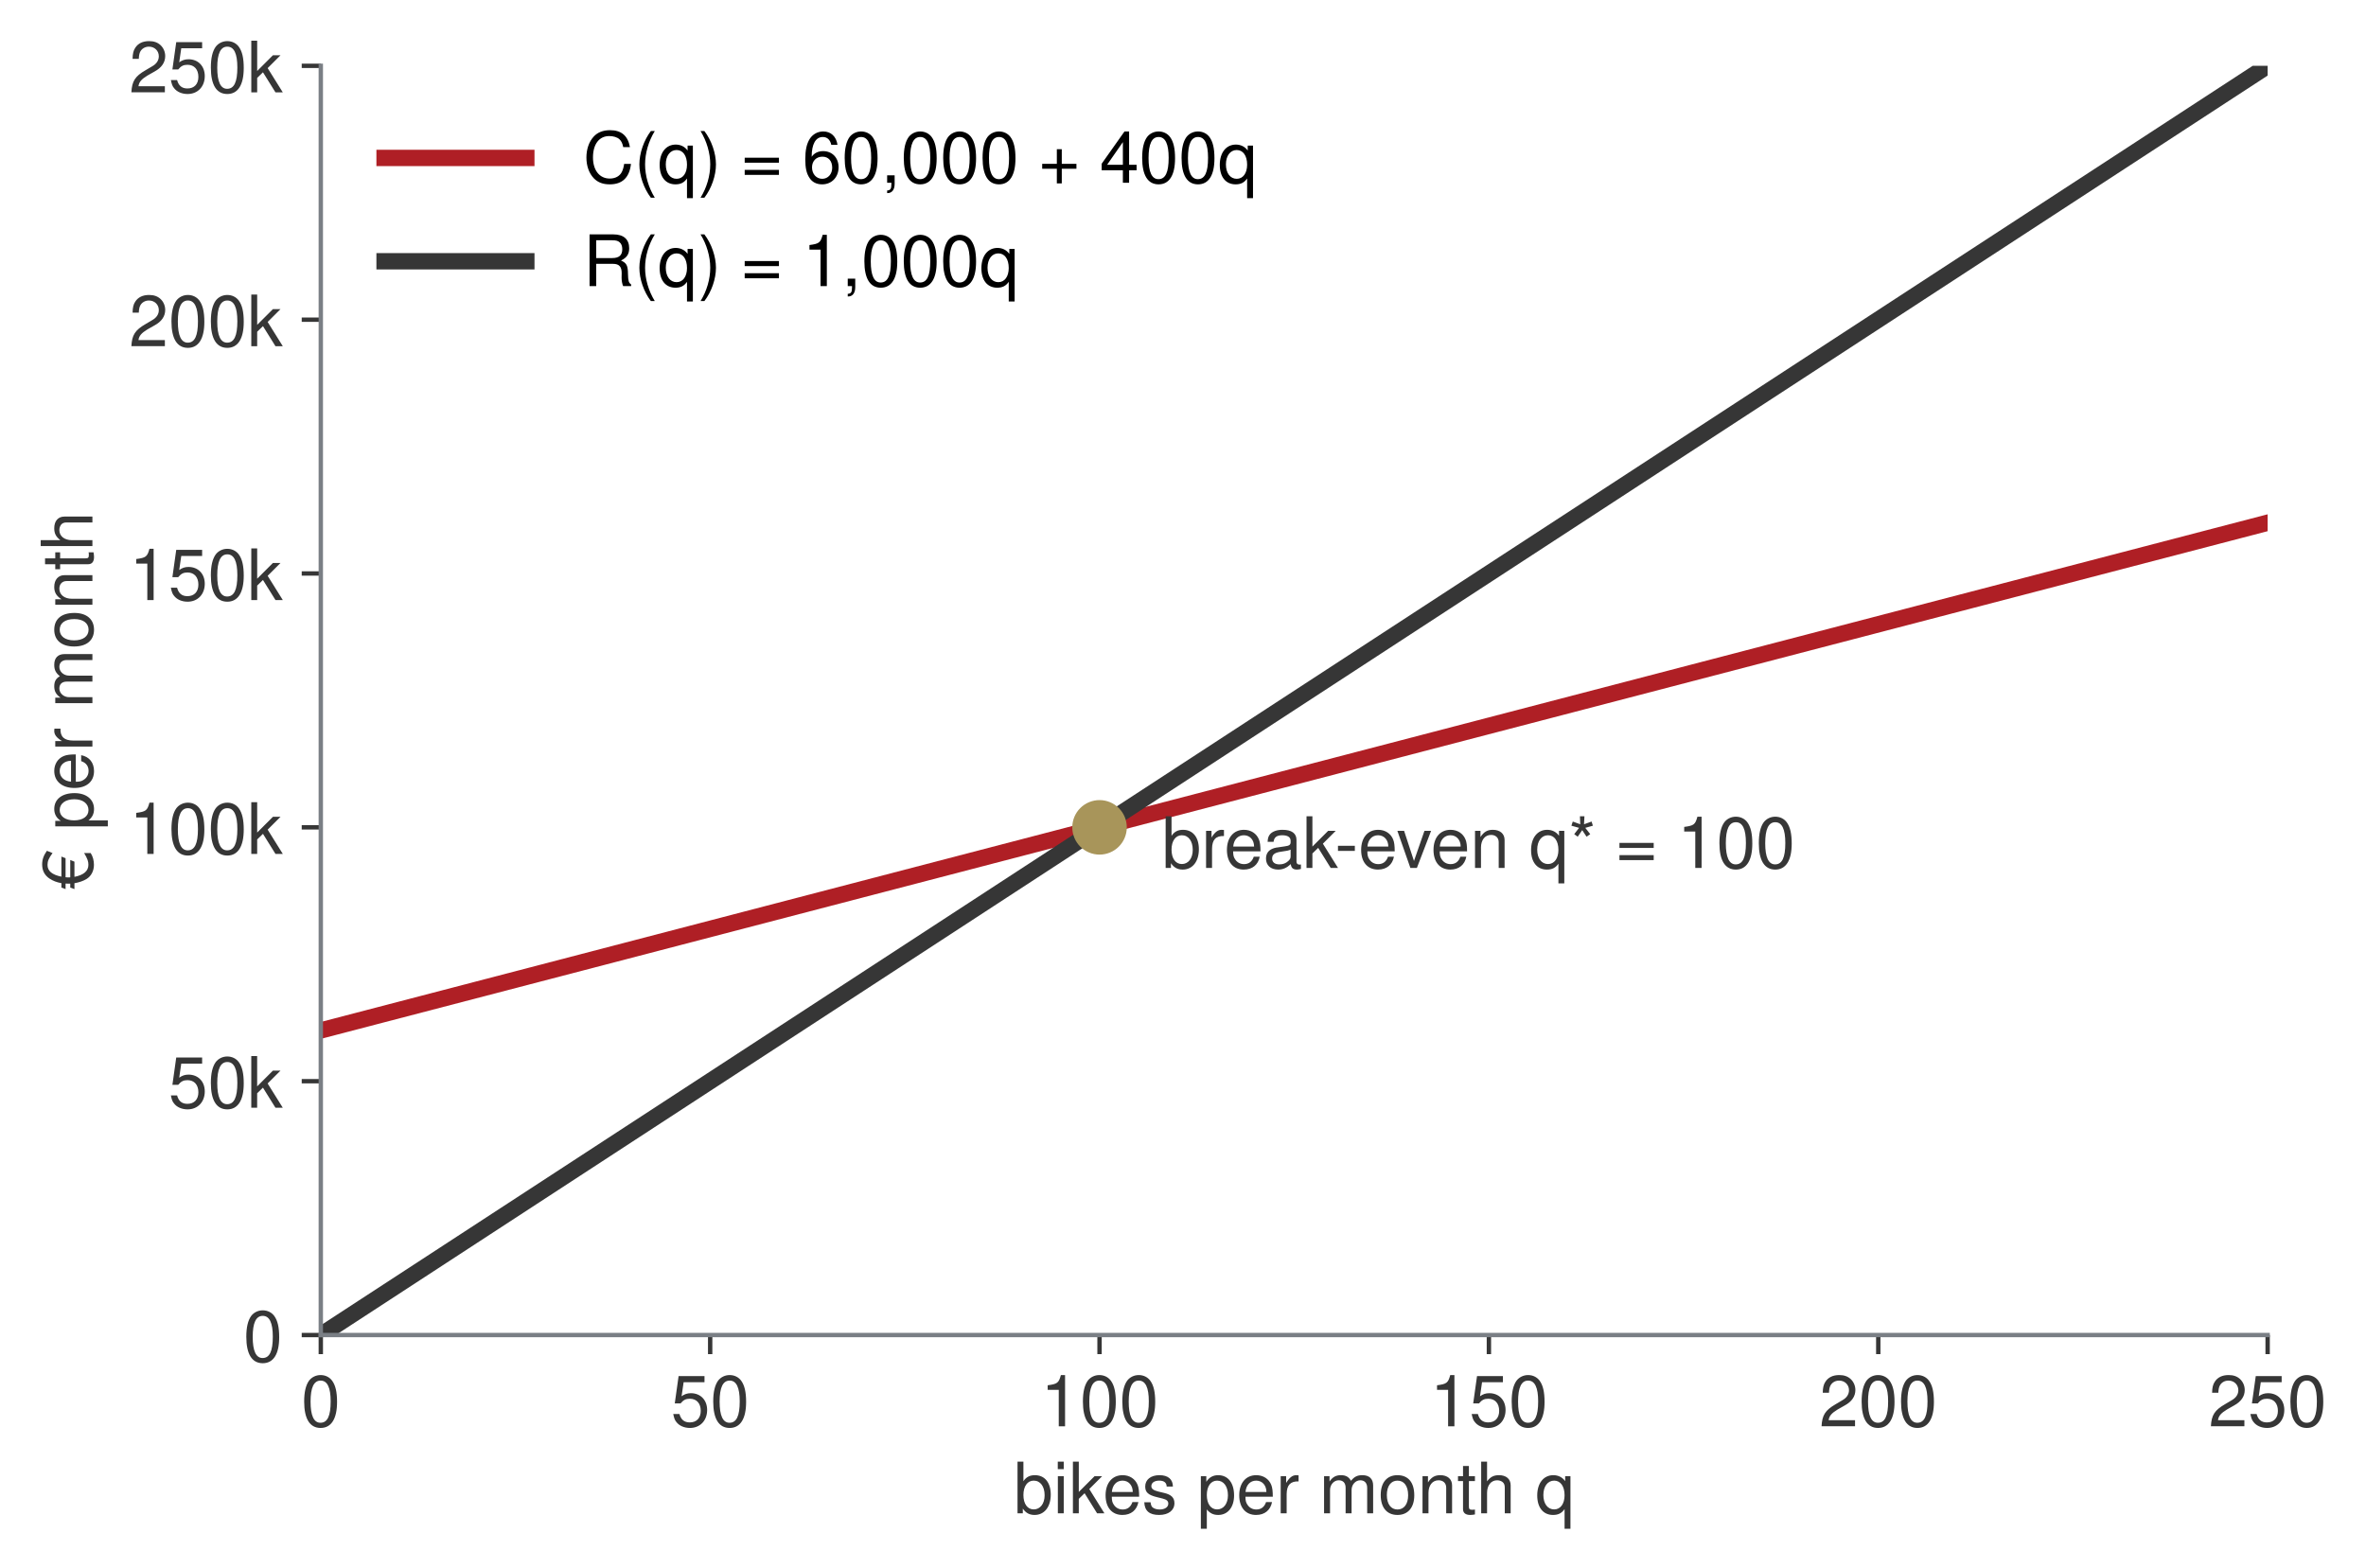
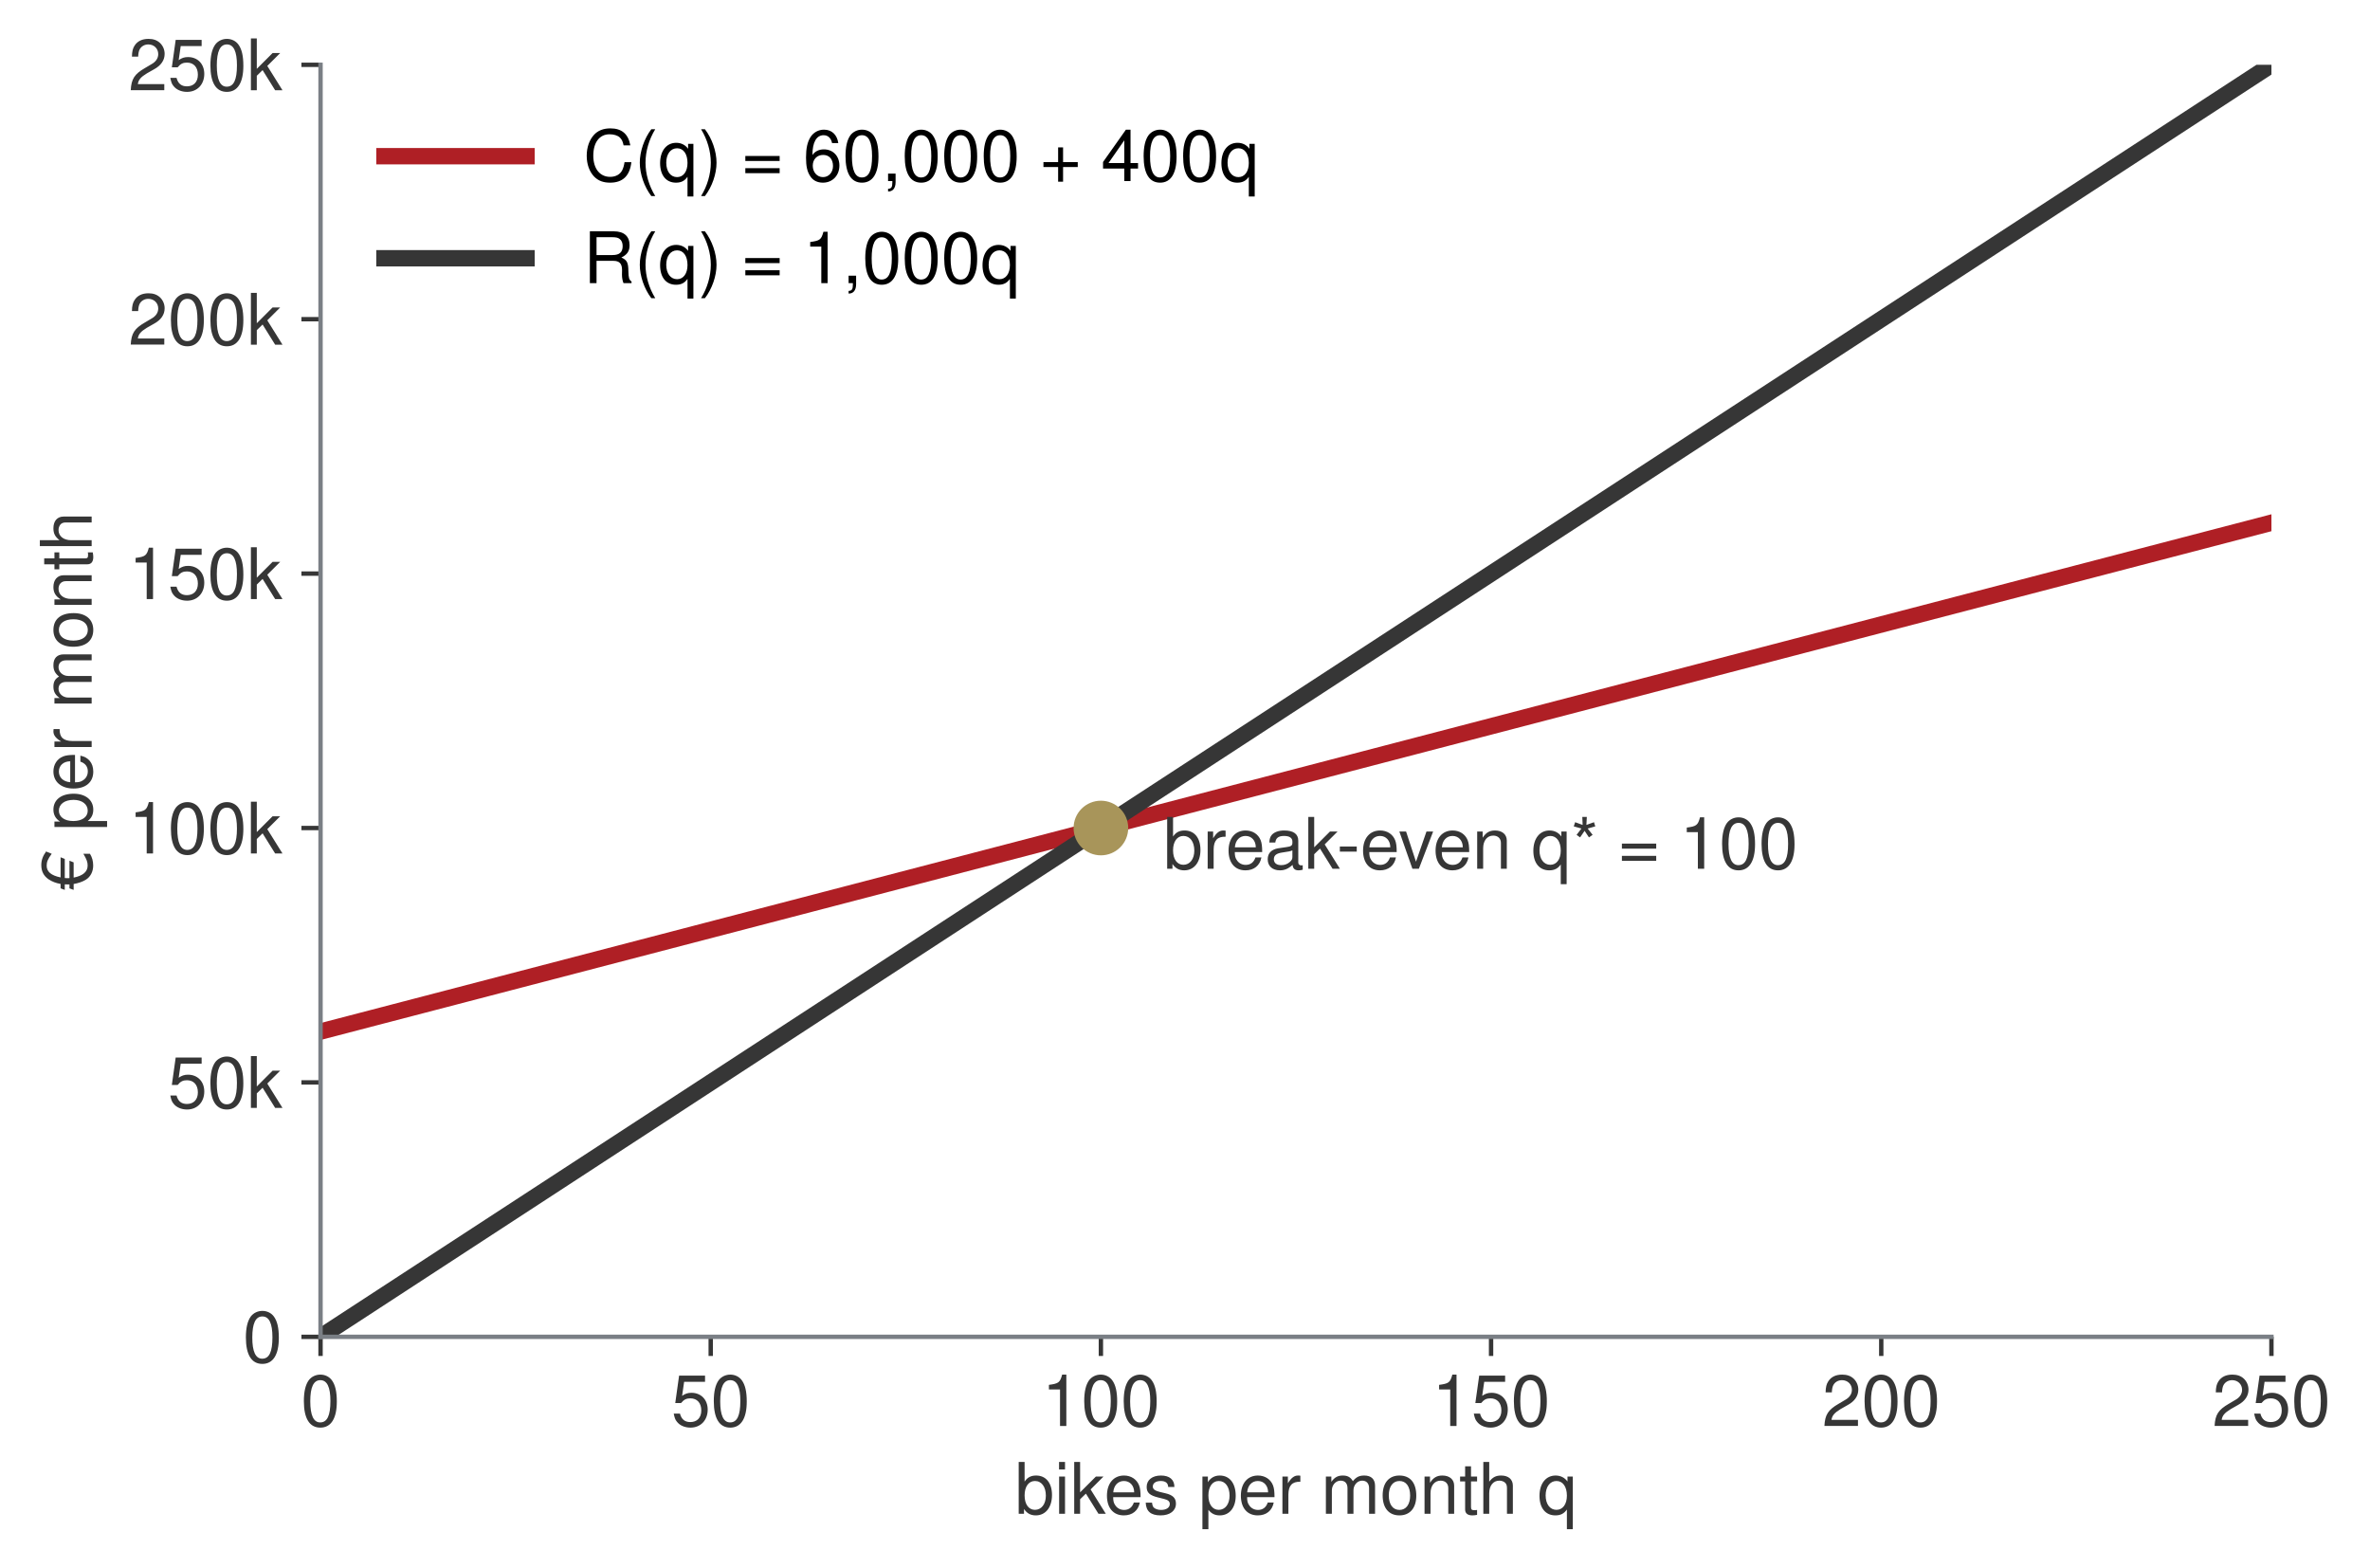
- <svg xmlns="http://www.w3.org/2000/svg" xmlns:xlink="http://www.w3.org/1999/xlink" width="434.011pt" height="287.542pt" viewBox="0 0 434.011 287.542" version="1.1">
+ <svg xmlns="http://www.w3.org/2000/svg" xmlns:xlink="http://www.w3.org/1999/xlink" width="433.841pt" height="287.012pt" viewBox="0 0 433.841 287.012" version="1.1">
  <defs>
    <style type="text/css">*{stroke-linejoin: round; stroke-linecap: butt}</style>
  </defs>
  <g id="figure_1">
    <g id="patch_1">
-       <path d="M 0 287.542  L 434.011 287.542  L 434.011 0  L 0 0  L 0 287.542  z " style="fill: none" />
+       <path d="M 0 287.012  L 433.841 287.012  L 433.841 0  L 0 0  L 0 287.012  z " style="fill: none" />
    </g>
    <g id="axes_1">
      <g id="patch_2">
-         <path d="M 58.847 244.923  L 415.967 244.923  L 415.967 12.075  L 58.847 12.075  L 58.847 244.923  z " style="fill: none" />
+         <path d="M 58.677 244.711  L 415.797 244.711  L 415.797 11.863  L 58.677 11.863  L 58.677 244.711  z " style="fill: none" />
      </g>
      <g id="matplotlib.axis_1">
        <g id="xtick_1">
          <g id="line2d_1">
            <defs>
-               <path id="mc18f6f7222" d="M 0 0  L 0 3.5  " style="stroke: #363636; stroke-width: 0.8" />
+               <path id="md678e96d4f" d="M 0 0  L 0 3.5  " style="stroke: #363636; stroke-width: 0.8" />
            </defs>
            <g>
-               <use xlink:href="#mc18f6f7222" x="58.847" y="244.923" style="fill: #363636; stroke: #363636; stroke-width: 0.8" />
+               <use xlink:href="#md678e96d4f" x="58.677" y="244.711" style="fill: #363636; stroke: #363636; stroke-width: 0.8" />
            </g>
          </g>
          <g id="text_1">
-             <text style="font-size: 13px; font-family: 'Source Sans 3', 'Source Sans Pro', 'Helvetica', 'Arial'; text-anchor: middle; fill: #363636" x="58.847" y="261.673" transform="rotate(-0 58.84734 261.673)">0</text>
+             <text style="font-size: 13px; font-family: 'Source Sans 3', 'Source Sans Pro', 'Helvetica', 'Arial'; text-anchor: middle; fill: #363636" x="58.677" y="261.036" transform="rotate(-0 58.67672 261.0362)">0</text>
          </g>
        </g>
        <g id="xtick_2">
          <g id="line2d_2">
            <g>
-               <use xlink:href="#mc18f6f7222" x="130.271" y="244.923" style="fill: #363636; stroke: #363636; stroke-width: 0.8" />
+               <use xlink:href="#md678e96d4f" x="130.101" y="244.711" style="fill: #363636; stroke: #363636; stroke-width: 0.8" />
            </g>
          </g>
          <g id="text_2">
-             <text style="font-size: 13px; font-family: 'Source Sans 3', 'Source Sans Pro', 'Helvetica', 'Arial'; text-anchor: middle; fill: #363636" x="130.271" y="261.673" transform="rotate(-0 130.2713 261.673)">50</text>
+             <text style="font-size: 13px; font-family: 'Source Sans 3', 'Source Sans Pro', 'Helvetica', 'Arial'; text-anchor: middle; fill: #363636" x="130.101" y="261.036" transform="rotate(-0 130.1007 261.0362)">50</text>
          </g>
        </g>
        <g id="xtick_3">
          <g id="line2d_3">
            <g>
-               <use xlink:href="#mc18f6f7222" x="201.695" y="244.923" style="fill: #363636; stroke: #363636; stroke-width: 0.8" />
+               <use xlink:href="#md678e96d4f" x="201.525" y="244.711" style="fill: #363636; stroke: #363636; stroke-width: 0.8" />
            </g>
          </g>
          <g id="text_3">
-             <text style="font-size: 13px; font-family: 'Source Sans 3', 'Source Sans Pro', 'Helvetica', 'Arial'; text-anchor: middle; fill: #363636" x="201.695" y="261.673" transform="rotate(-0 201.6953 261.673)">100</text>
+             <text style="font-size: 13px; font-family: 'Source Sans 3', 'Source Sans Pro', 'Helvetica', 'Arial'; text-anchor: middle; fill: #363636" x="201.525" y="261.036" transform="rotate(-0 201.5247 261.0362)">100</text>
          </g>
        </g>
        <g id="xtick_4">
          <g id="line2d_4">
            <g>
-               <use xlink:href="#mc18f6f7222" x="273.119" y="244.923" style="fill: #363636; stroke: #363636; stroke-width: 0.8" />
+               <use xlink:href="#md678e96d4f" x="272.949" y="244.711" style="fill: #363636; stroke: #363636; stroke-width: 0.8" />
            </g>
          </g>
          <g id="text_4">
-             <text style="font-size: 13px; font-family: 'Source Sans 3', 'Source Sans Pro', 'Helvetica', 'Arial'; text-anchor: middle; fill: #363636" x="273.119" y="261.673" transform="rotate(-0 273.1193 261.673)">150</text>
+             <text style="font-size: 13px; font-family: 'Source Sans 3', 'Source Sans Pro', 'Helvetica', 'Arial'; text-anchor: middle; fill: #363636" x="272.949" y="261.036" transform="rotate(-0 272.9487 261.0362)">150</text>
          </g>
        </g>
        <g id="xtick_5">
          <g id="line2d_5">
            <g>
-               <use xlink:href="#mc18f6f7222" x="344.543" y="244.923" style="fill: #363636; stroke: #363636; stroke-width: 0.8" />
+               <use xlink:href="#md678e96d4f" x="344.373" y="244.711" style="fill: #363636; stroke: #363636; stroke-width: 0.8" />
            </g>
          </g>
          <g id="text_5">
-             <text style="font-size: 13px; font-family: 'Source Sans 3', 'Source Sans Pro', 'Helvetica', 'Arial'; text-anchor: middle; fill: #363636" x="344.543" y="261.673" transform="rotate(-0 344.5433 261.673)">200</text>
+             <text style="font-size: 13px; font-family: 'Source Sans 3', 'Source Sans Pro', 'Helvetica', 'Arial'; text-anchor: middle; fill: #363636" x="344.373" y="261.036" transform="rotate(-0 344.3727 261.0362)">200</text>
          </g>
        </g>
        <g id="xtick_6">
          <g id="line2d_6">
            <g>
-               <use xlink:href="#mc18f6f7222" x="415.967" y="244.923" style="fill: #363636; stroke: #363636; stroke-width: 0.8" />
+               <use xlink:href="#md678e96d4f" x="415.797" y="244.711" style="fill: #363636; stroke: #363636; stroke-width: 0.8" />
            </g>
          </g>
          <g id="text_6">
-             <text style="font-size: 13px; font-family: 'Source Sans 3', 'Source Sans Pro', 'Helvetica', 'Arial'; text-anchor: middle; fill: #363636" x="415.967" y="261.673" transform="rotate(-0 415.9673 261.673)">250</text>
+             <text style="font-size: 13px; font-family: 'Source Sans 3', 'Source Sans Pro', 'Helvetica', 'Arial'; text-anchor: middle; fill: #363636" x="415.797" y="261.036" transform="rotate(-0 415.7967 261.0362)">250</text>
          </g>
        </g>
        <g id="text_7">
-           <text style="font-size: 13px; font-family: 'Source Sans 3', 'Source Sans Pro', 'Helvetica', 'Arial'; text-anchor: middle; fill: #363636" x="237.407" y="277.632" transform="rotate(-0 237.4073 277.632)">bikes per month  q</text>
+           <text style="font-size: 13px; font-family: 'Source Sans 3', 'Source Sans Pro', 'Helvetica', 'Arial'; text-anchor: middle; fill: #363636" x="237.237" y="277.102" transform="rotate(-0 237.2367 277.1018)">bikes per month  q</text>
        </g>
      </g>
      <g id="matplotlib.axis_2">
        <g id="ytick_1">
          <g id="line2d_7">
            <defs>
-               <path id="m9ca198edc5" d="M 0 0  L -3.5 0  " style="stroke: #363636; stroke-width: 0.8" />
+               <path id="mdf768a5482" d="M 0 0  L -3.5 0  " style="stroke: #363636; stroke-width: 0.8" />
            </defs>
            <g>
-               <use xlink:href="#m9ca198edc5" x="58.847" y="244.923" style="fill: #363636; stroke: #363636; stroke-width: 0.8" />
+               <use xlink:href="#mdf768a5482" x="58.677" y="244.711" style="fill: #363636; stroke: #363636; stroke-width: 0.8" />
            </g>
          </g>
          <g id="text_8">
-             <text style="font-size: 13px; font-family: 'Source Sans 3', 'Source Sans Pro', 'Helvetica', 'Arial'; text-anchor: end; fill: #363636" x="51.847" y="249.798" transform="rotate(-0 51.84734 249.798)">0</text>
+             <text style="font-size: 13px; font-family: 'Source Sans 3', 'Source Sans Pro', 'Helvetica', 'Arial'; text-anchor: end; fill: #363636" x="51.677" y="249.373" transform="rotate(-0 51.67672 249.3735)">0</text>
          </g>
        </g>
        <g id="ytick_2">
          <g id="line2d_8">
            <g>
-               <use xlink:href="#m9ca198edc5" x="58.847" y="198.353" style="fill: #363636; stroke: #363636; stroke-width: 0.8" />
+               <use xlink:href="#mdf768a5482" x="58.677" y="198.141" style="fill: #363636; stroke: #363636; stroke-width: 0.8" />
            </g>
          </g>
          <g id="text_9">
-             <text style="font-size: 13px; font-family: 'Source Sans 3', 'Source Sans Pro', 'Helvetica', 'Arial'; text-anchor: end; fill: #363636" x="51.847" y="203.228" transform="rotate(-0 51.84734 203.2284)">50k</text>
+             <text style="font-size: 13px; font-family: 'Source Sans 3', 'Source Sans Pro', 'Helvetica', 'Arial'; text-anchor: end; fill: #363636" x="51.677" y="202.804" transform="rotate(-0 51.67672 202.8039)">50k</text>
          </g>
        </g>
        <g id="ytick_3">
          <g id="line2d_9">
            <g>
-               <use xlink:href="#m9ca198edc5" x="58.847" y="151.784" style="fill: #363636; stroke: #363636; stroke-width: 0.8" />
+               <use xlink:href="#mdf768a5482" x="58.677" y="151.572" style="fill: #363636; stroke: #363636; stroke-width: 0.8" />
            </g>
          </g>
          <g id="text_10">
-             <text style="font-size: 13px; font-family: 'Source Sans 3', 'Source Sans Pro', 'Helvetica', 'Arial'; text-anchor: end; fill: #363636" x="51.847" y="156.659" transform="rotate(-0 51.84734 156.6588)">100k</text>
+             <text style="font-size: 13px; font-family: 'Source Sans 3', 'Source Sans Pro', 'Helvetica', 'Arial'; text-anchor: end; fill: #363636" x="51.677" y="156.234" transform="rotate(-0 51.67672 156.2343)">100k</text>
          </g>
        </g>
        <g id="ytick_4">
          <g id="line2d_10">
            <g>
-               <use xlink:href="#m9ca198edc5" x="58.847" y="105.214" style="fill: #363636; stroke: #363636; stroke-width: 0.8" />
+               <use xlink:href="#mdf768a5482" x="58.677" y="105.002" style="fill: #363636; stroke: #363636; stroke-width: 0.8" />
            </g>
          </g>
          <g id="text_11">
-             <text style="font-size: 13px; font-family: 'Source Sans 3', 'Source Sans Pro', 'Helvetica', 'Arial'; text-anchor: end; fill: #363636" x="51.847" y="110.089" transform="rotate(-0 51.84734 110.0892)">150k</text>
+             <text style="font-size: 13px; font-family: 'Source Sans 3', 'Source Sans Pro', 'Helvetica', 'Arial'; text-anchor: end; fill: #363636" x="51.677" y="109.665" transform="rotate(-0 51.67672 109.6647)">150k</text>
          </g>
        </g>
        <g id="ytick_5">
          <g id="line2d_11">
            <g>
-               <use xlink:href="#m9ca198edc5" x="58.847" y="58.645" style="fill: #363636; stroke: #363636; stroke-width: 0.8" />
+               <use xlink:href="#mdf768a5482" x="58.677" y="58.432" style="fill: #363636; stroke: #363636; stroke-width: 0.8" />
            </g>
          </g>
          <g id="text_12">
-             <text style="font-size: 13px; font-family: 'Source Sans 3', 'Source Sans Pro', 'Helvetica', 'Arial'; text-anchor: end; fill: #363636" x="51.847" y="63.52" transform="rotate(-0 51.84734 63.5196)">200k</text>
+             <text style="font-size: 13px; font-family: 'Source Sans 3', 'Source Sans Pro', 'Helvetica', 'Arial'; text-anchor: end; fill: #363636" x="51.677" y="63.095" transform="rotate(-0 51.67672 63.09507)">200k</text>
          </g>
        </g>
        <g id="ytick_6">
          <g id="line2d_12">
            <g>
-               <use xlink:href="#m9ca198edc5" x="58.847" y="12.075" style="fill: #363636; stroke: #363636; stroke-width: 0.8" />
+               <use xlink:href="#mdf768a5482" x="58.677" y="11.863" style="fill: #363636; stroke: #363636; stroke-width: 0.8" />
            </g>
          </g>
          <g id="text_13">
-             <text style="font-size: 13px; font-family: 'Source Sans 3', 'Source Sans Pro', 'Helvetica', 'Arial'; text-anchor: end; fill: #363636" x="51.847" y="16.95" transform="rotate(-0 51.84734 16.95)">250k</text>
+             <text style="font-size: 13px; font-family: 'Source Sans 3', 'Source Sans Pro', 'Helvetica', 'Arial'; text-anchor: end; fill: #363636" x="51.677" y="16.525" transform="rotate(-0 51.67672 16.52547)">250k</text>
          </g>
        </g>
        <g id="text_14">
-           <text style="font-size: 13px; font-family: 'Source Sans 3', 'Source Sans Pro', 'Helvetica', 'Arial'; text-anchor: middle; fill: #363636" x="16.95" y="128.499" transform="rotate(-90 16.95 128.499)">€ per month</text>
+           <text style="font-size: 13px; font-family: 'Source Sans 3', 'Source Sans Pro', 'Helvetica', 'Arial'; text-anchor: middle; fill: #363636" x="16.779" y="128.287" transform="rotate(-90 16.77938 128.2867)">€ per month</text>
        </g>
      </g>
      <g id="line2d_13">
-         <path d="M 58.847 189.039  L 415.967 95.9  " clip-path="url(#p78b7c40d99)" style="fill: none; stroke: #af1f25; stroke-width: 3; stroke-linecap: square" />
+         <path d="M 58.677 188.827  L 415.797 95.688  " clip-path="url(#pe3e505bdcb)" style="fill: none; stroke: #af1f25; stroke-width: 3; stroke-linecap: square" />
      </g>
      <g id="line2d_14">
-         <path d="M 58.847 244.923  L 415.967 12.075  " clip-path="url(#p78b7c40d99)" style="fill: none; stroke: #363636; stroke-width: 3; stroke-linecap: square" />
+         <path d="M 58.677 244.711  L 415.797 11.863  " clip-path="url(#pe3e505bdcb)" style="fill: none; stroke: #363636; stroke-width: 3; stroke-linecap: square" />
      </g>
      <g id="line2d_15">
        <defs>
-           <path id="m768d794565" d="M 0 4.5  C 1.193 4.5 2.338 4.026 3.182 3.182  C 4.026 2.338 4.5 1.193 4.5 0  C 4.5 -1.193 4.026 -2.338 3.182 -3.182  C 2.338 -4.026 1.193 -4.5 0 -4.5  C -1.193 -4.5 -2.338 -4.026 -3.182 -3.182  C -4.026 -2.338 -4.5 -1.193 -4.5 0  C -4.5 1.193 -4.026 2.338 -3.182 3.182  C -2.338 4.026 -1.193 4.5 0 4.5  z " style="stroke: #a8955a" />
+           <path id="m7eb458a29a" d="M 0 4.5  C 1.193 4.5 2.338 4.026 3.182 3.182  C 4.026 2.338 4.5 1.193 4.5 0  C 4.5 -1.193 4.026 -2.338 3.182 -3.182  C 2.338 -4.026 1.193 -4.5 0 -4.5  C -1.193 -4.5 -2.338 -4.026 -3.182 -3.182  C -4.026 -2.338 -4.5 -1.193 -4.5 0  C -4.5 1.193 -4.026 2.338 -3.182 3.182  C -2.338 4.026 -1.193 4.5 0 4.5  z " style="stroke: #a8955a" />
        </defs>
-         <g clip-path="url(#p78b7c40d99)">
-           <use xlink:href="#m768d794565" x="201.695" y="151.784" style="fill: #a8955a; stroke: #a8955a" />
+         <g clip-path="url(#pe3e505bdcb)">
+           <use xlink:href="#m7eb458a29a" x="201.525" y="151.572" style="fill: #a8955a; stroke: #a8955a" />
        </g>
      </g>
      <g id="patch_3">
-         <path d="M 58.847 244.923  L 58.847 12.075  " style="fill: none; stroke: #7a7f85; stroke-width: 0.8; stroke-linejoin: miter; stroke-linecap: square" />
+         <path d="M 58.677 244.711  L 58.677 11.863  " style="fill: none; stroke: #7a7f85; stroke-width: 0.8; stroke-linejoin: miter; stroke-linecap: square" />
      </g>
      <g id="patch_4">
-         <path d="M 58.847 244.923  L 415.967 244.923  " style="fill: none; stroke: #7a7f85; stroke-width: 0.8; stroke-linejoin: miter; stroke-linecap: square" />
+         <path d="M 58.677 244.711  L 415.797 244.711  " style="fill: none; stroke: #7a7f85; stroke-width: 0.8; stroke-linejoin: miter; stroke-linecap: square" />
      </g>
      <g id="text_15">
-         <text style="font-size: 13px; font-family: 'Source Sans 3', 'Source Sans Pro', 'Helvetica', 'Arial'; text-anchor: start; fill: #363636" x="213.123" y="159.235" transform="rotate(-0 213.1232 159.2349)">break-even  q* = 100</text>
+         <text style="font-size: 13px; font-family: 'Source Sans 3', 'Source Sans Pro', 'Helvetica', 'Arial'; text-anchor: start; fill: #363636" x="212.953" y="159.023" transform="rotate(-0 212.9526 159.0227)">break-even  q* = 100</text>
      </g>
      <g id="legend_1">
        <g id="line2d_16">
-           <path d="M 70.547 28.975  L 83.547 28.975  L 96.547 28.975  " style="fill: none; stroke: #af1f25; stroke-width: 3; stroke-linecap: square" />
+           <path d="M 70.377 28.592  L 83.377 28.592  L 96.377 28.592  " style="fill: none; stroke: #af1f25; stroke-width: 3; stroke-linecap: square" />
        </g>
        <g id="text_16">
-           <text style="font-size: 13px; font-family: 'Source Sans 3', 'Source Sans Pro', 'Helvetica', 'Arial'; text-anchor: start" x="106.947" y="33.525" transform="rotate(-0 106.9473 33.525)">C(q) = 60,000 + 400q</text>
+           <text style="font-size: 13px; font-family: 'Source Sans 3', 'Source Sans Pro', 'Helvetica', 'Arial'; text-anchor: start" x="106.777" y="33.142" transform="rotate(-0 106.7767 33.14211)">C(q) = 60,000 + 400q</text>
        </g>
        <g id="line2d_17">
-           <path d="M 70.547 47.935  L 83.547 47.935  L 96.547 47.935  " style="fill: none; stroke: #363636; stroke-width: 3; stroke-linecap: square" />
+           <path d="M 70.377 47.28  L 83.377 47.28  L 96.377 47.28  " style="fill: none; stroke: #363636; stroke-width: 3; stroke-linecap: square" />
        </g>
        <g id="text_17">
-           <text style="font-size: 13px; font-family: 'Source Sans 3', 'Source Sans Pro', 'Helvetica', 'Arial'; text-anchor: start" x="106.947" y="52.485" transform="rotate(-0 106.9473 52.48469)">R(q) = 1,000q</text>
+           <text style="font-size: 13px; font-family: 'Source Sans 3', 'Source Sans Pro', 'Helvetica', 'Arial'; text-anchor: start" x="106.777" y="51.83" transform="rotate(-0 106.7767 51.82961)">R(q) = 1,000q</text>
        </g>
      </g>
    </g>
  </g>
  <defs>
-     <clipPath id="p78b7c40d99">
-       <rect x="58.847" y="12.075" width="357.12" height="232.848" />
+     <clipPath id="pe3e505bdcb">
+       <rect x="58.677" y="11.863" width="357.12" height="232.848" />
    </clipPath>
  </defs>
</svg>
